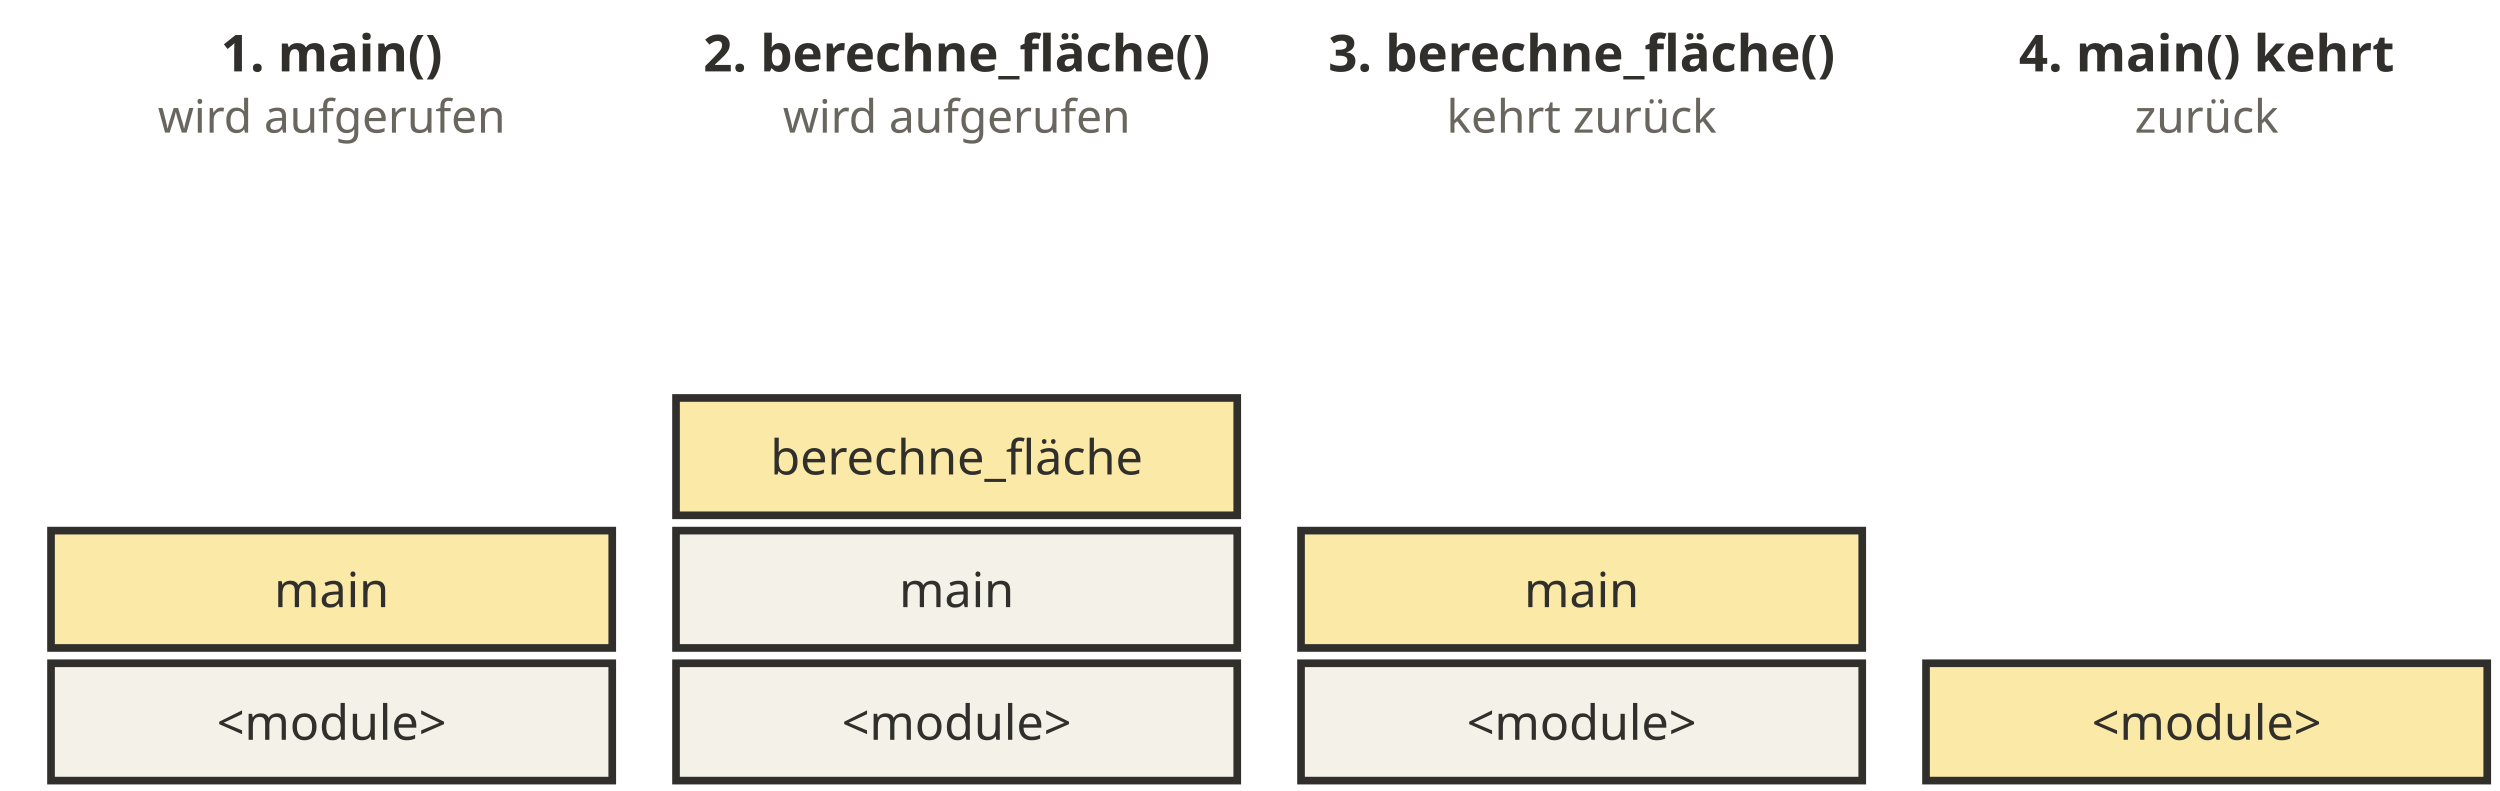
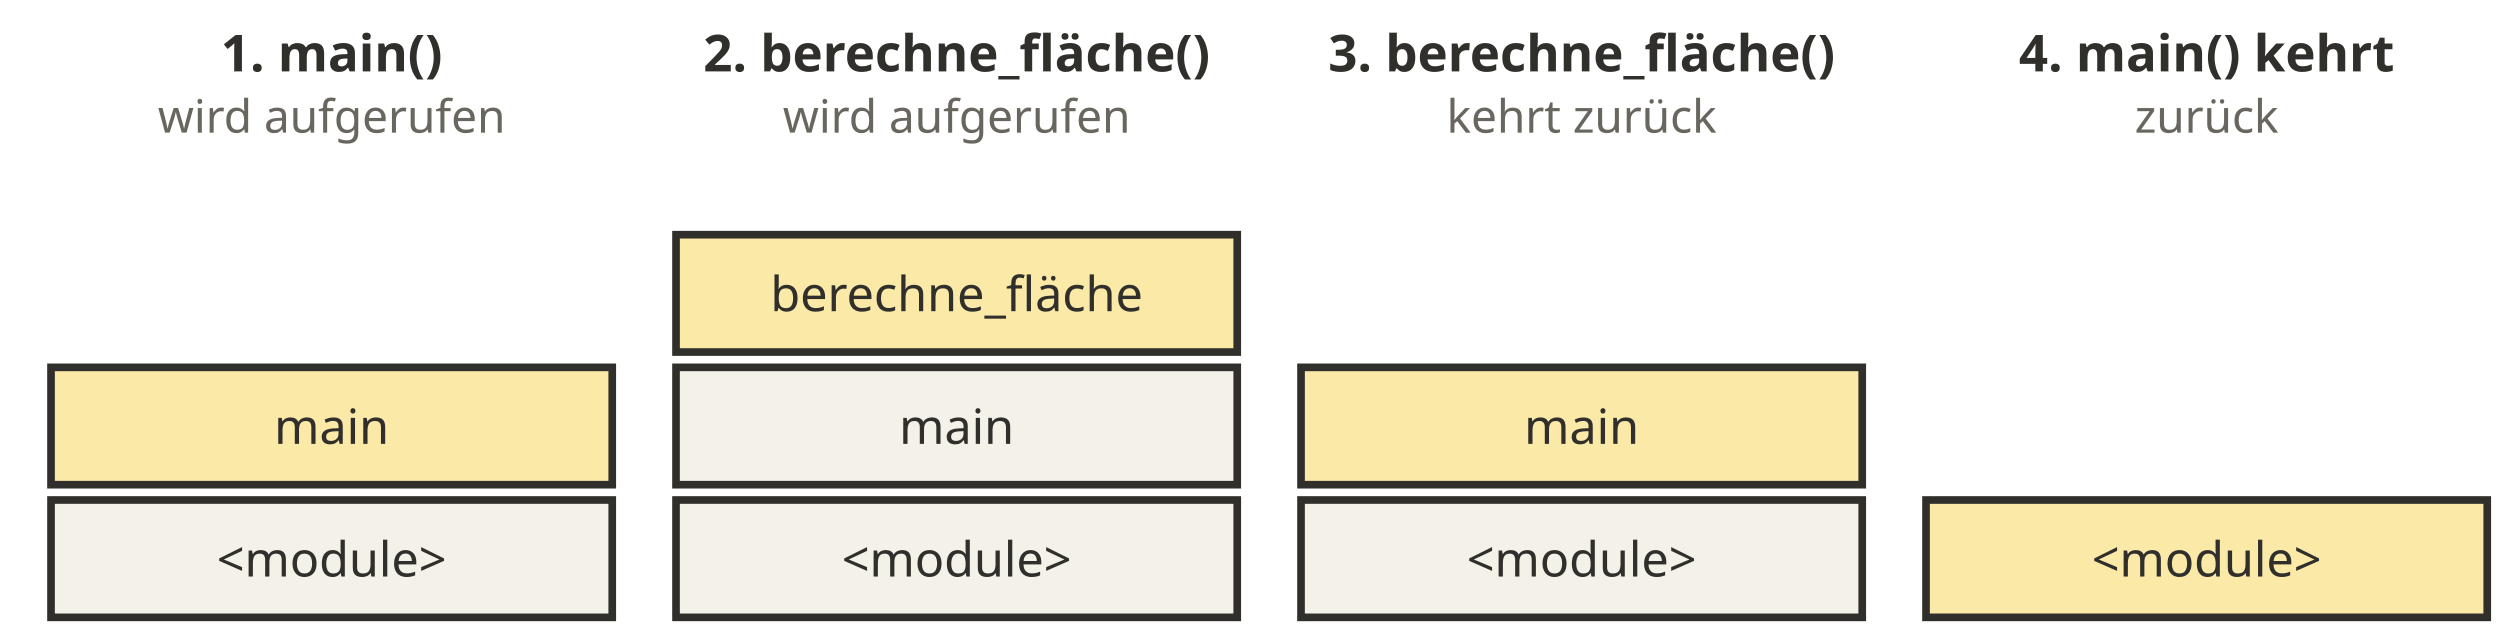
- <svg xmlns="http://www.w3.org/2000/svg" viewBox="0 0 980 310" font-family="DIN Pro Regular,DIN Pro Regular_MSFontService,sans-serif" style="font-variant-ligatures:none;font-feature-settings:'liga' 0,'clig' 0" width="980" height="310">
+ <svg xmlns="http://www.w3.org/2000/svg" viewBox="0 64 980 246" font-family="DIN Pro Regular,DIN Pro Regular_MSFontService,sans-serif" style="font-variant-ligatures:none;font-feature-settings:'liga' 0,'clig' 0" width="980" height="246">
  <style>svg{display:block;}text{font-variant-ligatures:none;font-feature-settings:'liga' 0,'clig' 0}</style>
  <defs>
    <marker id="ah" viewBox="0 0 10 10" refX="9" refY="5" markerWidth="7" markerHeight="7" orient="auto-start-reverse">
      <path d="M0,0 L10,5 L0,10 z" fill="#302F2B" />
    </marker>
  </defs>
-   <text x="130" y="28" font-size="20" text-anchor="middle" fill="#302F2B" font-weight="bold" font-variant-ligatures="none">1. main()</text>
-   <text x="130" y="52" font-size="18" text-anchor="middle" fill="#68665E" font-variant-ligatures="none">wird aufgerufen</text>
+   <text x="130" y="92" font-size="20" text-anchor="middle" fill="#302F2B" font-weight="bold" font-variant-ligatures="none">1. main()</text>
+   <text x="130" y="116" font-size="18" text-anchor="middle" fill="#68665E" font-variant-ligatures="none">wird aufgerufen</text>
  <rect x="20" y="260" width="220" height="46" rx="0" fill="#F3F1E8" stroke="#302F2B" stroke-width="3" />
  <text x="130" y="290" font-size="19" text-anchor="middle" fill="#302F2B" font-variant-ligatures="none">&lt;module&gt;</text>
  <rect x="20" y="208" width="220" height="46" rx="0" fill="#FBE9A8" stroke="#302F2B" stroke-width="3" />
  <text x="130" y="238" font-size="19" text-anchor="middle" fill="#302F2B" font-variant-ligatures="none">main</text>
-   <text x="375" y="28" font-size="20" text-anchor="middle" fill="#302F2B" font-weight="bold" font-variant-ligatures="none">2. berechne_fläche()</text>
-   <text x="375" y="52" font-size="18" text-anchor="middle" fill="#68665E" font-variant-ligatures="none">wird aufgerufen</text>
+   <text x="375" y="92" font-size="20" text-anchor="middle" fill="#302F2B" font-weight="bold" font-variant-ligatures="none">2. berechne_fläche()</text>
+   <text x="375" y="116" font-size="18" text-anchor="middle" fill="#68665E" font-variant-ligatures="none">wird aufgerufen</text>
  <rect x="265" y="260" width="220" height="46" rx="0" fill="#F3F1E8" stroke="#302F2B" stroke-width="3" />
  <text x="375" y="290" font-size="19" text-anchor="middle" fill="#302F2B" font-variant-ligatures="none">&lt;module&gt;</text>
  <rect x="265" y="208" width="220" height="46" rx="0" fill="#F3F1E8" stroke="#302F2B" stroke-width="3" />
  <text x="375" y="238" font-size="19" text-anchor="middle" fill="#302F2B" font-variant-ligatures="none">main</text>
  <rect x="265" y="156" width="220" height="46" rx="0" fill="#FBE9A8" stroke="#302F2B" stroke-width="3" />
  <text x="375" y="186" font-size="19" text-anchor="middle" fill="#302F2B" font-variant-ligatures="none">berechne_fläche</text>
-   <text x="620" y="28" font-size="20" text-anchor="middle" fill="#302F2B" font-weight="bold" font-variant-ligatures="none">3. berechne_fläche()</text>
-   <text x="620" y="52" font-size="18" text-anchor="middle" fill="#68665E" font-variant-ligatures="none">kehrt zurück</text>
+   <text x="620" y="92" font-size="20" text-anchor="middle" fill="#302F2B" font-weight="bold" font-variant-ligatures="none">3. berechne_fläche()</text>
+   <text x="620" y="116" font-size="18" text-anchor="middle" fill="#68665E" font-variant-ligatures="none">kehrt zurück</text>
  <rect x="510" y="260" width="220" height="46" rx="0" fill="#F3F1E8" stroke="#302F2B" stroke-width="3" />
  <text x="620" y="290" font-size="19" text-anchor="middle" fill="#302F2B" font-variant-ligatures="none">&lt;module&gt;</text>
  <rect x="510" y="208" width="220" height="46" rx="0" fill="#FBE9A8" stroke="#302F2B" stroke-width="3" />
  <text x="620" y="238" font-size="19" text-anchor="middle" fill="#302F2B" font-variant-ligatures="none">main</text>
-   <text x="865" y="28" font-size="20" text-anchor="middle" fill="#302F2B" font-weight="bold" font-variant-ligatures="none">4. main() kehrt</text>
-   <text x="865" y="52" font-size="18" text-anchor="middle" fill="#68665E" font-variant-ligatures="none">zurück</text>
+   <text x="865" y="92" font-size="20" text-anchor="middle" fill="#302F2B" font-weight="bold" font-variant-ligatures="none">4. main() kehrt</text>
+   <text x="865" y="116" font-size="18" text-anchor="middle" fill="#68665E" font-variant-ligatures="none">zurück</text>
  <rect x="755" y="260" width="220" height="46" rx="0" fill="#FBE9A8" stroke="#302F2B" stroke-width="3" />
  <text x="865" y="290" font-size="19" text-anchor="middle" fill="#302F2B" font-variant-ligatures="none">&lt;module&gt;</text>
</svg>
